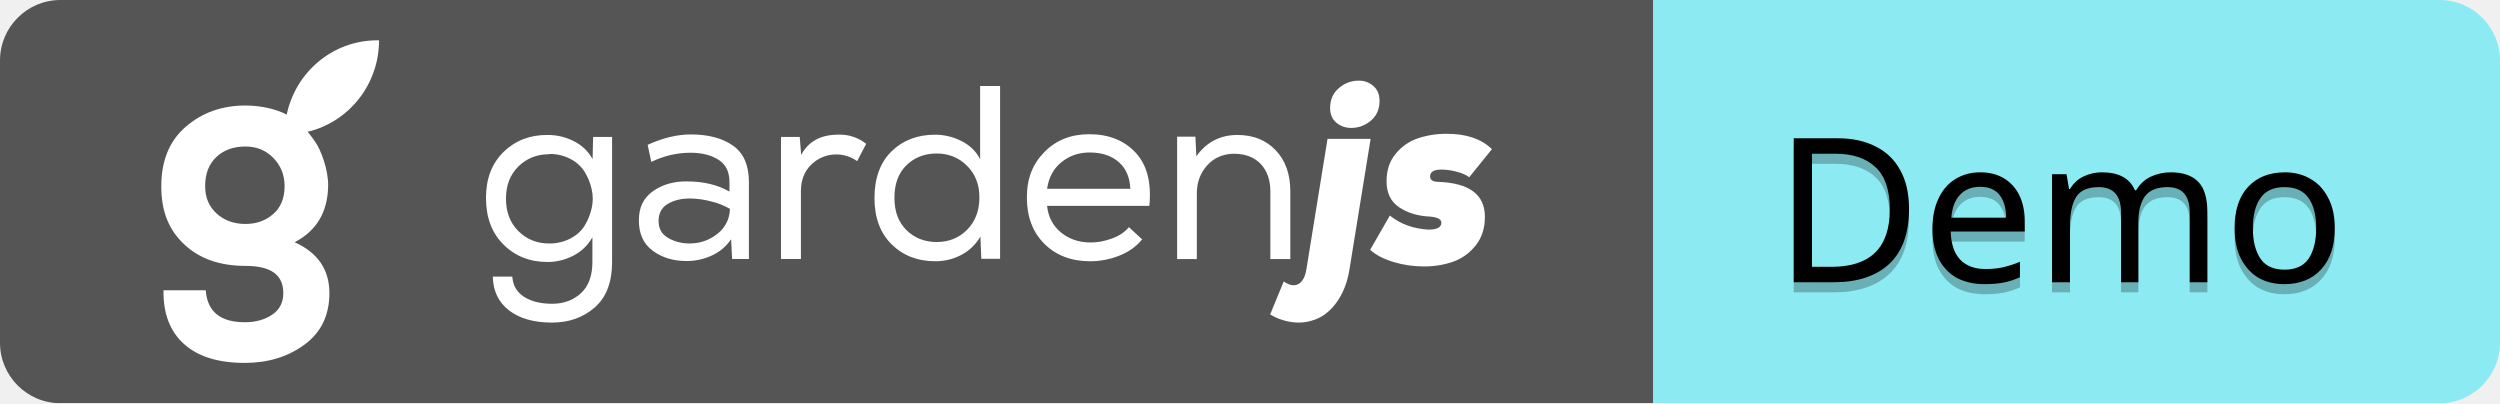
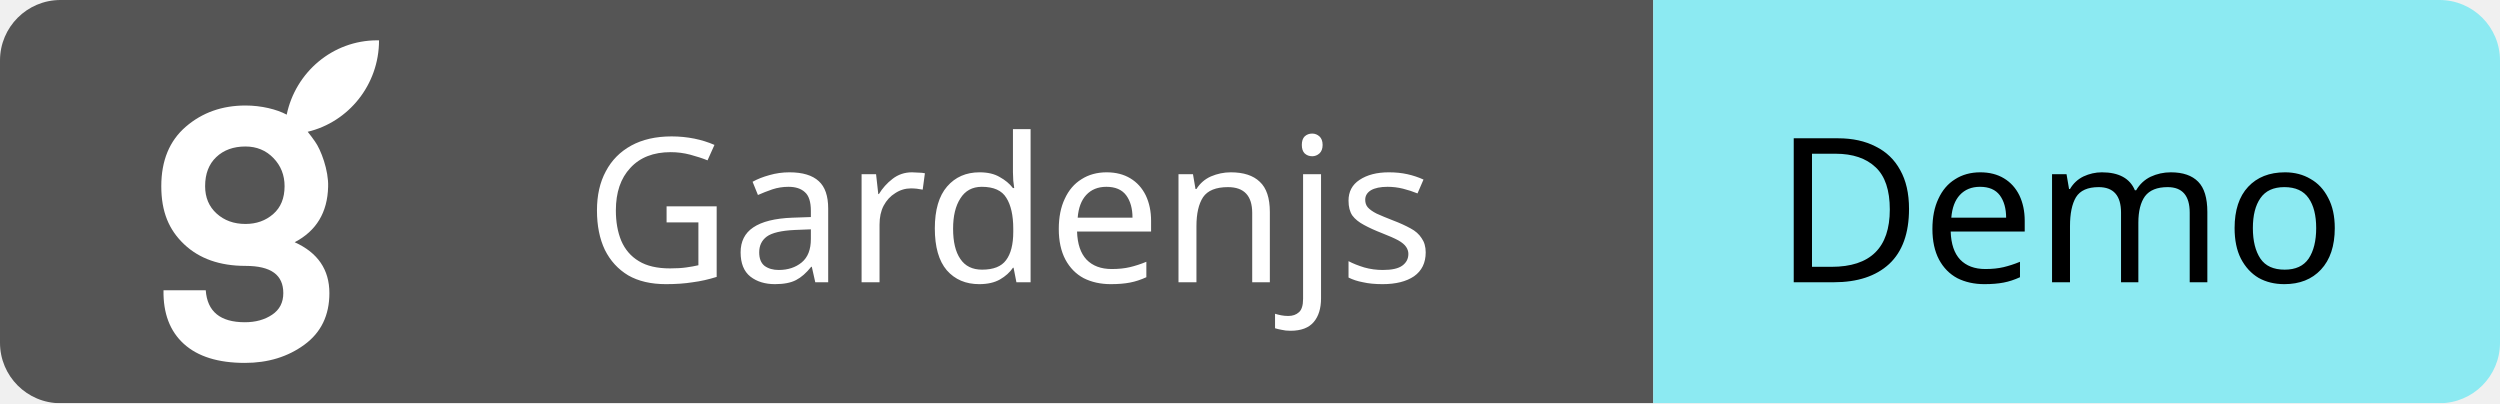
<svg xmlns="http://www.w3.org/2000/svg" xmlns:xlink="http://www.w3.org/1999/xlink" width="124" height="20">
  <defs>
    <rect id="a" x="0" y="0" width="124" height="20" rx="3" />
  </defs>
  <g fill="none" fill-rule="evenodd">
    <mask id="b" fill="#fff">
      <use xlink:href="#a" />
    </mask>
    <g mask="url(#b)" fill-rule="nonzero">
      <path fill="#555" d="M0 0h82v20H0z" />
      <path fill="#8CEAF2" d="M82 0h42v20H82z" />
    </g>
-     <path d="M63.674 13.961c.279.195.521.237.726.128.205-.111.339-.36.4-.748l1.045-6.452h2.138l-1.046 6.452c-.093.59-.274 1.096-.546 1.514-.27.418-.586.717-.946.9a2.318 2.318 0 01-1.18.24 2.765 2.765 0 01-1.265-.4l.673-1.634h.001zm2.3-8.604c0 .312.103.555.308.728.204.173.451.26.738.26.364 0 .688-.12.975-.361.287-.241.43-.568.43-.983 0-.312-.101-.557-.302-.734A1.068 1.068 0 0067.39 4a1.48 1.48 0 00-.98.368c-.29.244-.436.573-.436.988zm2.962 5.334c.526.423 1.165.656 1.916.698.426 0 .64-.114.64-.342 0-.169-.186-.271-.559-.304-.596-.026-1.105-.177-1.527-.456-.42-.28-.633-.71-.633-1.293 0-.55.15-1.006.454-1.37.301-.363.67-.618 1.103-.765.47-.154.96-.229 1.451-.222.953 0 1.692.253 2.219.76l-1.127 1.395c-.139-.111-.345-.202-.615-.273a2.985 2.985 0 00-.767-.108c-.372 0-.558.114-.558.342 0 .17.128.258.384.267 1.555.05 2.334.628 2.334 1.736 0 .566-.153 1.04-.459 1.42a2.495 2.495 0 01-1.115.805 4.35 4.35 0 01-1.468.234 5.13 5.13 0 01-1.5-.222c-.487-.148-.87-.349-1.15-.602l.977-1.699z" fill="#FFF" fill-rule="nonzero" />
-     <path d="M30.36 12.995c0 .998-.285 1.747-.856 2.25-.573.504-1.28.755-2.126.755-.894 0-1.602-.2-2.126-.601-.523-.401-.793-.96-.809-1.68h.966c.033.44.228.776.585 1.005.359.228.824.343 1.395.343.572 0 1.037-.174 1.42-.52.383-.347.574-.865.574-1.552V11.77c-.226.4-.542.705-.948.912a2.755 2.755 0 01-1.275.313c-.878 0-1.606-.287-2.185-.864-.58-.576-.87-1.346-.87-2.31 0-.965.292-1.72.875-2.287.584-.568 1.315-.849 2.193-.84.458 0 .89.104 1.298.313.406.208.713.504.922.888l.025-1.102h.941v6.203h.001zM27.233 7.65c-.603 0-1.11.202-1.521.607-.411.405-.616.937-.616 1.6 0 .662.205 1.197.616 1.606.41.408.918.614 1.521.614a2.23 2.23 0 001.057-.246c.31-.163.545-.376.707-.637a2.84 2.84 0 00.35-.865 2.09 2.09 0 000-.944 2.857 2.857 0 00-.35-.865 1.787 1.787 0 00-.701-.636 2.195 2.195 0 00-1.051-.247l-.012.013zm9.02 4.23c-.24.351-.56.618-.954.797-.394.18-.808.27-1.244.27-.66 0-1.22-.17-1.678-.51-.46-.339-.689-.84-.689-1.5 0-.663.233-1.123.7-1.455.467-.33 1.03-.492 1.69-.484.814 0 1.515.169 2.103.504v-.479c0-.506-.184-.874-.55-1.103-.367-.23-.827-.344-1.383-.344-.668 0-1.316.152-1.945.454l-.18-.847c.756-.343 1.469-.515 2.137-.515.877 0 1.578.186 2.101.558.523.372.785.975.785 1.808v3.814h-.833l-.048-.956-.012-.012zm-.997-1.894a4.278 4.278 0 00-1.032-.142c-.435 0-.803.09-1.105.27-.302.18-.453.462-.453.846 0 .385.157.656.471.84.314.183.668.276 1.063.276.523 0 .984-.16 1.383-.478a1.58 1.58 0 00.621-1.239 3.465 3.465 0 00-.948-.373zm4.41-3.207l.072.907c.355-.67.967-1.006 1.836-1.006a2.07 2.07 0 011.388.454l-.447.859a1.767 1.767 0 00-1.037-.333 1.753 1.753 0 00-1.244.51c-.339.332-.508.767-.508 1.305v3.373h-.989V6.791h.918l.012-.013v.001zm9.938-2.526v8.583h-.93l-.047-1.104a2.331 2.331 0 01-.948.913c-.4.209-.828.313-1.287.313-.877 0-1.6-.28-2.168-.84-.567-.558-.85-1.325-.85-2.299 0-.972.28-1.759.845-2.31.563-.552 1.284-.828 2.161-.828.451 0 .886.104 1.304.312.419.21.73.51.93.902v-3.63h.98l.011-.012zm-3.139 3.36c-.604 0-1.105.194-1.504.582-.399.388-.598.926-.598 1.613 0 .686.2 1.214.598 1.606.399.393.9.59 1.503.59.604 0 1.108-.206 1.51-.615.403-.408.604-.94.604-1.593 0-.654-.203-1.16-.61-1.57-.406-.408-.911-.613-1.515-.613h.012zm10.18 4.267c-.29.351-.667.62-1.134.803a3.883 3.883 0 01-1.438.275c-.934 0-1.69-.288-2.27-.863-.58-.576-.87-1.343-.87-2.3 0-.955.291-1.667.87-2.255.58-.59 1.32-.883 2.222-.883.966 0 1.733.304 2.301.913.567.608.794 1.49.682 2.642h-5.073c.057.548.287.988.69 1.319.402.33.894.496 1.473.496.354 0 .71-.067 1.068-.202.358-.134.634-.32.827-.558l.665.613h-.012zm-.58-2.502c-.023-.58-.216-1.028-.579-1.342-.36-.316-.841-.473-1.437-.473-.539 0-1.006.16-1.4.48-.395.318-.633.76-.714 1.323h4.13v.012zm2.32-2.599h.906l.048.97c.507-.704 1.187-1.055 2.04-1.055.774 0 1.404.25 1.89.753.488.504.731 1.188.731 2.054v3.348h-.99V9.513c0-.588-.16-1.05-.483-1.385-.322-.335-.765-.503-1.329-.503-.539.009-.98.2-1.322.577-.342.375-.513.842-.513 1.397v3.25h-.978V6.78zM18.8 2.002C18.769 2 18.738 2 18.708 2c-2.206 0-4.049 1.581-4.488 3.687-.491-.267-1.267-.454-2.045-.454-1.156 0-2.142.349-2.955 1.048C8.407 6.98 8 7.963 8 9.235c0 1.27.378 2.167 1.134 2.882.756.715 1.77 1.071 3.042 1.071 1.271 0 1.876.45 1.876 1.35 0 .466-.184.824-.555 1.072-.37.249-.82.373-1.352.373-1.22 0-1.866-.529-1.94-1.587H8.11c-.02 1.143.316 2.03 1.008 2.66.695.63 1.703.944 3.028.944 1.146 0 2.132-.301 2.955-.905.824-.603 1.237-1.456 1.237-2.556 0-1.165-.575-2.006-1.722-2.525 1.075-.56 1.627-1.477 1.659-2.748.03-.815-.362-1.849-.65-2.245-.111-.154-.223-.318-.363-.485 2.026-.483 3.538-2.33 3.538-4.534h-.001zm-5.247 8.614c-.376.329-.834.492-1.376.492-.574 0-1.05-.171-1.431-.516-.38-.344-.571-.796-.571-1.357 0-.615.185-1.096.555-1.446.37-.35.853-.523 1.446-.523.553 0 1.015.19 1.385.571.37.381.555.847.555 1.397 0 .593-.187 1.054-.563 1.382z" fill="#FFF" fill-rule="nonzero" />
-     <text fill="#69B0B6" fill-rule="nonzero" font-family="Verdana" font-size="10">
-       <tspan x="88" y="14.5">Demo</tspan>
-     </text>
+     <path d="M18.799 2.002C18.769 2 18.738 2 18.708 2c-2.206 0-4.049 1.581-4.488 3.687-.491-.267-1.267-.454-2.045-.454-1.156 0-2.142.349-2.955 1.048C8.407 6.98 8 7.963 8 9.235c0 1.27.378 2.167 1.134 2.882.756.715 1.77 1.071 3.042 1.071 1.271 0 1.876.45 1.876 1.35 0 .466-.184.824-.555 1.072-.37.249-.82.373-1.352.373-1.22 0-1.866-.529-1.94-1.587H8.11c-.02 1.143.316 2.03 1.008 2.66.695.63 1.703.944 3.028.944 1.146 0 2.132-.301 2.955-.905.824-.603 1.237-1.456 1.237-2.556 0-1.165-.575-2.006-1.722-2.525 1.075-.56 1.627-1.477 1.659-2.748.03-.815-.362-1.849-.65-2.245-.111-.154-.223-.318-.363-.485 2.026-.483 3.538-2.33 3.538-4.534h-.001zm-5.247 8.614c-.376.329-.834.492-1.376.492-.574 0-1.05-.171-1.431-.516-.38-.344-.571-.796-.571-1.357 0-.615.185-1.096.555-1.446.37-.35.853-.523 1.446-.523.553 0 1.015.19 1.385.571.37.381.555.847.555 1.397 0 .593-.187 1.054-.563 1.382z" fill="#FFF" fill-rule="nonzero" />
    <text fill="#000" fill-rule="nonzero" font-family="Verdana" font-size="10">
      <tspan x="88" y="14">Demo</tspan>
    </text>
+     <text fill="#FFF" fill-rule="nonzero" font-family="Verdana" font-size="10">
+       <tspan x="29" y="14">Gardenjs</tspan>
+     </text>
  </g>
</svg>
